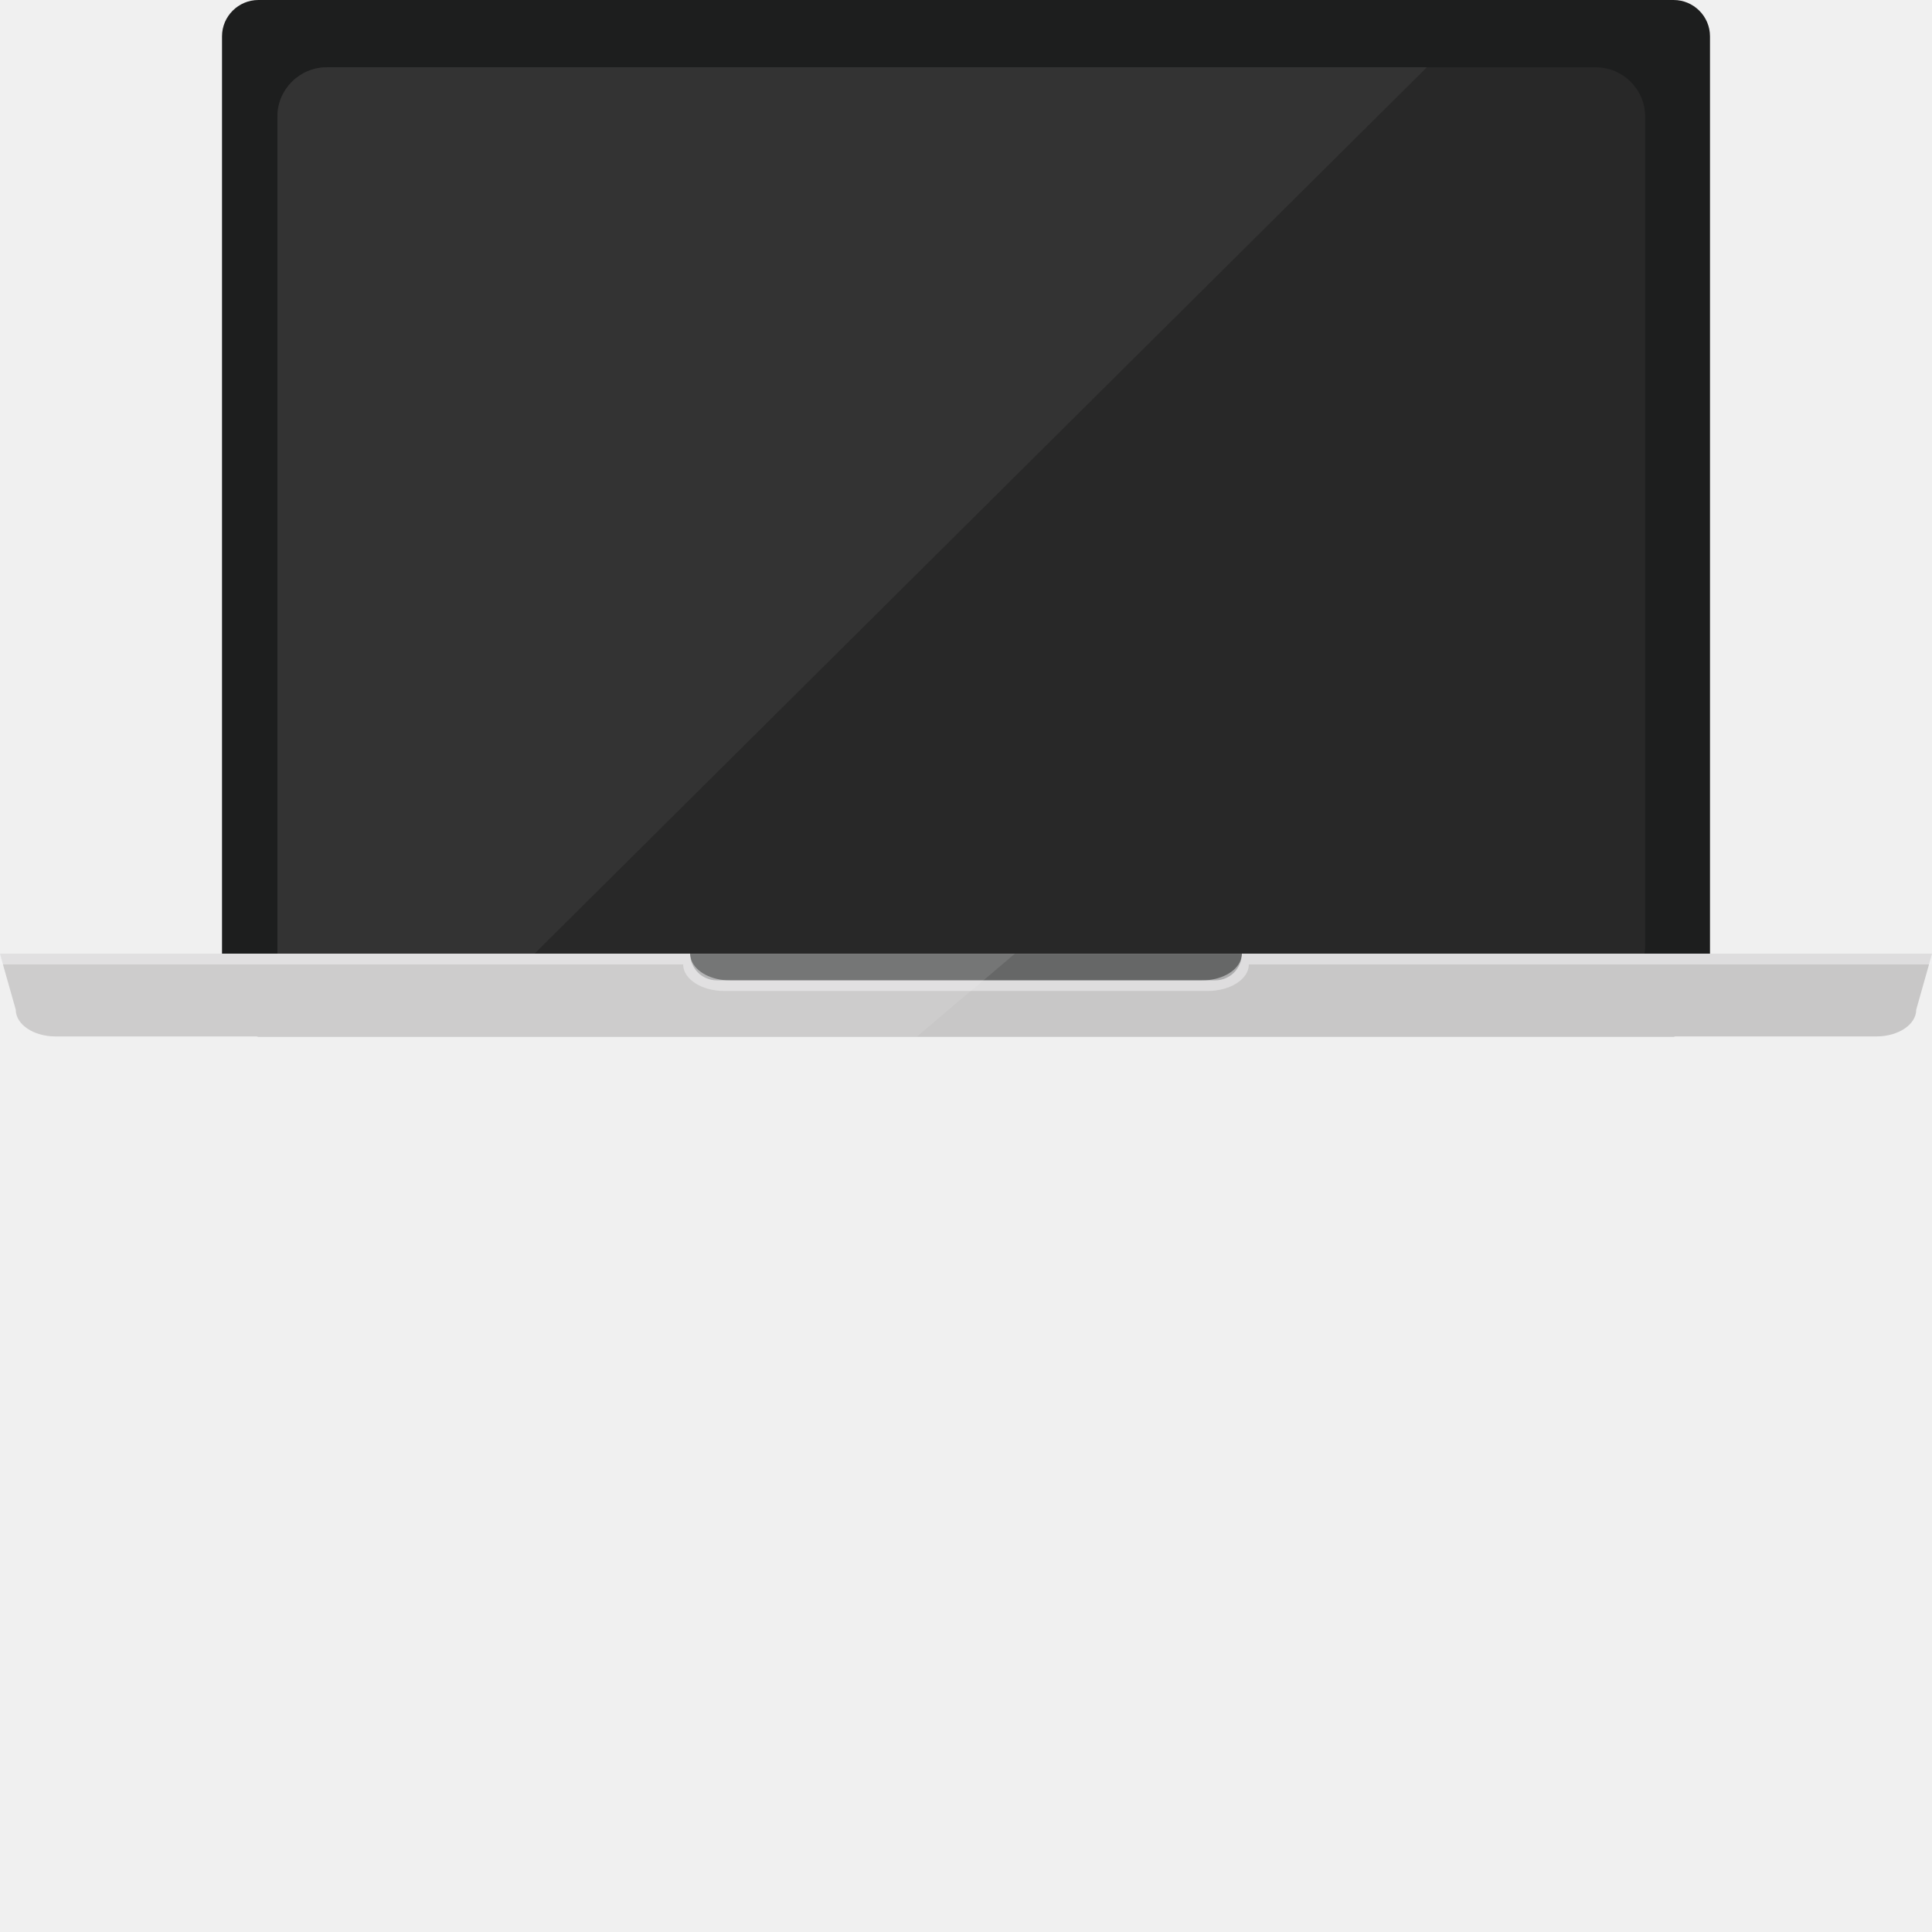
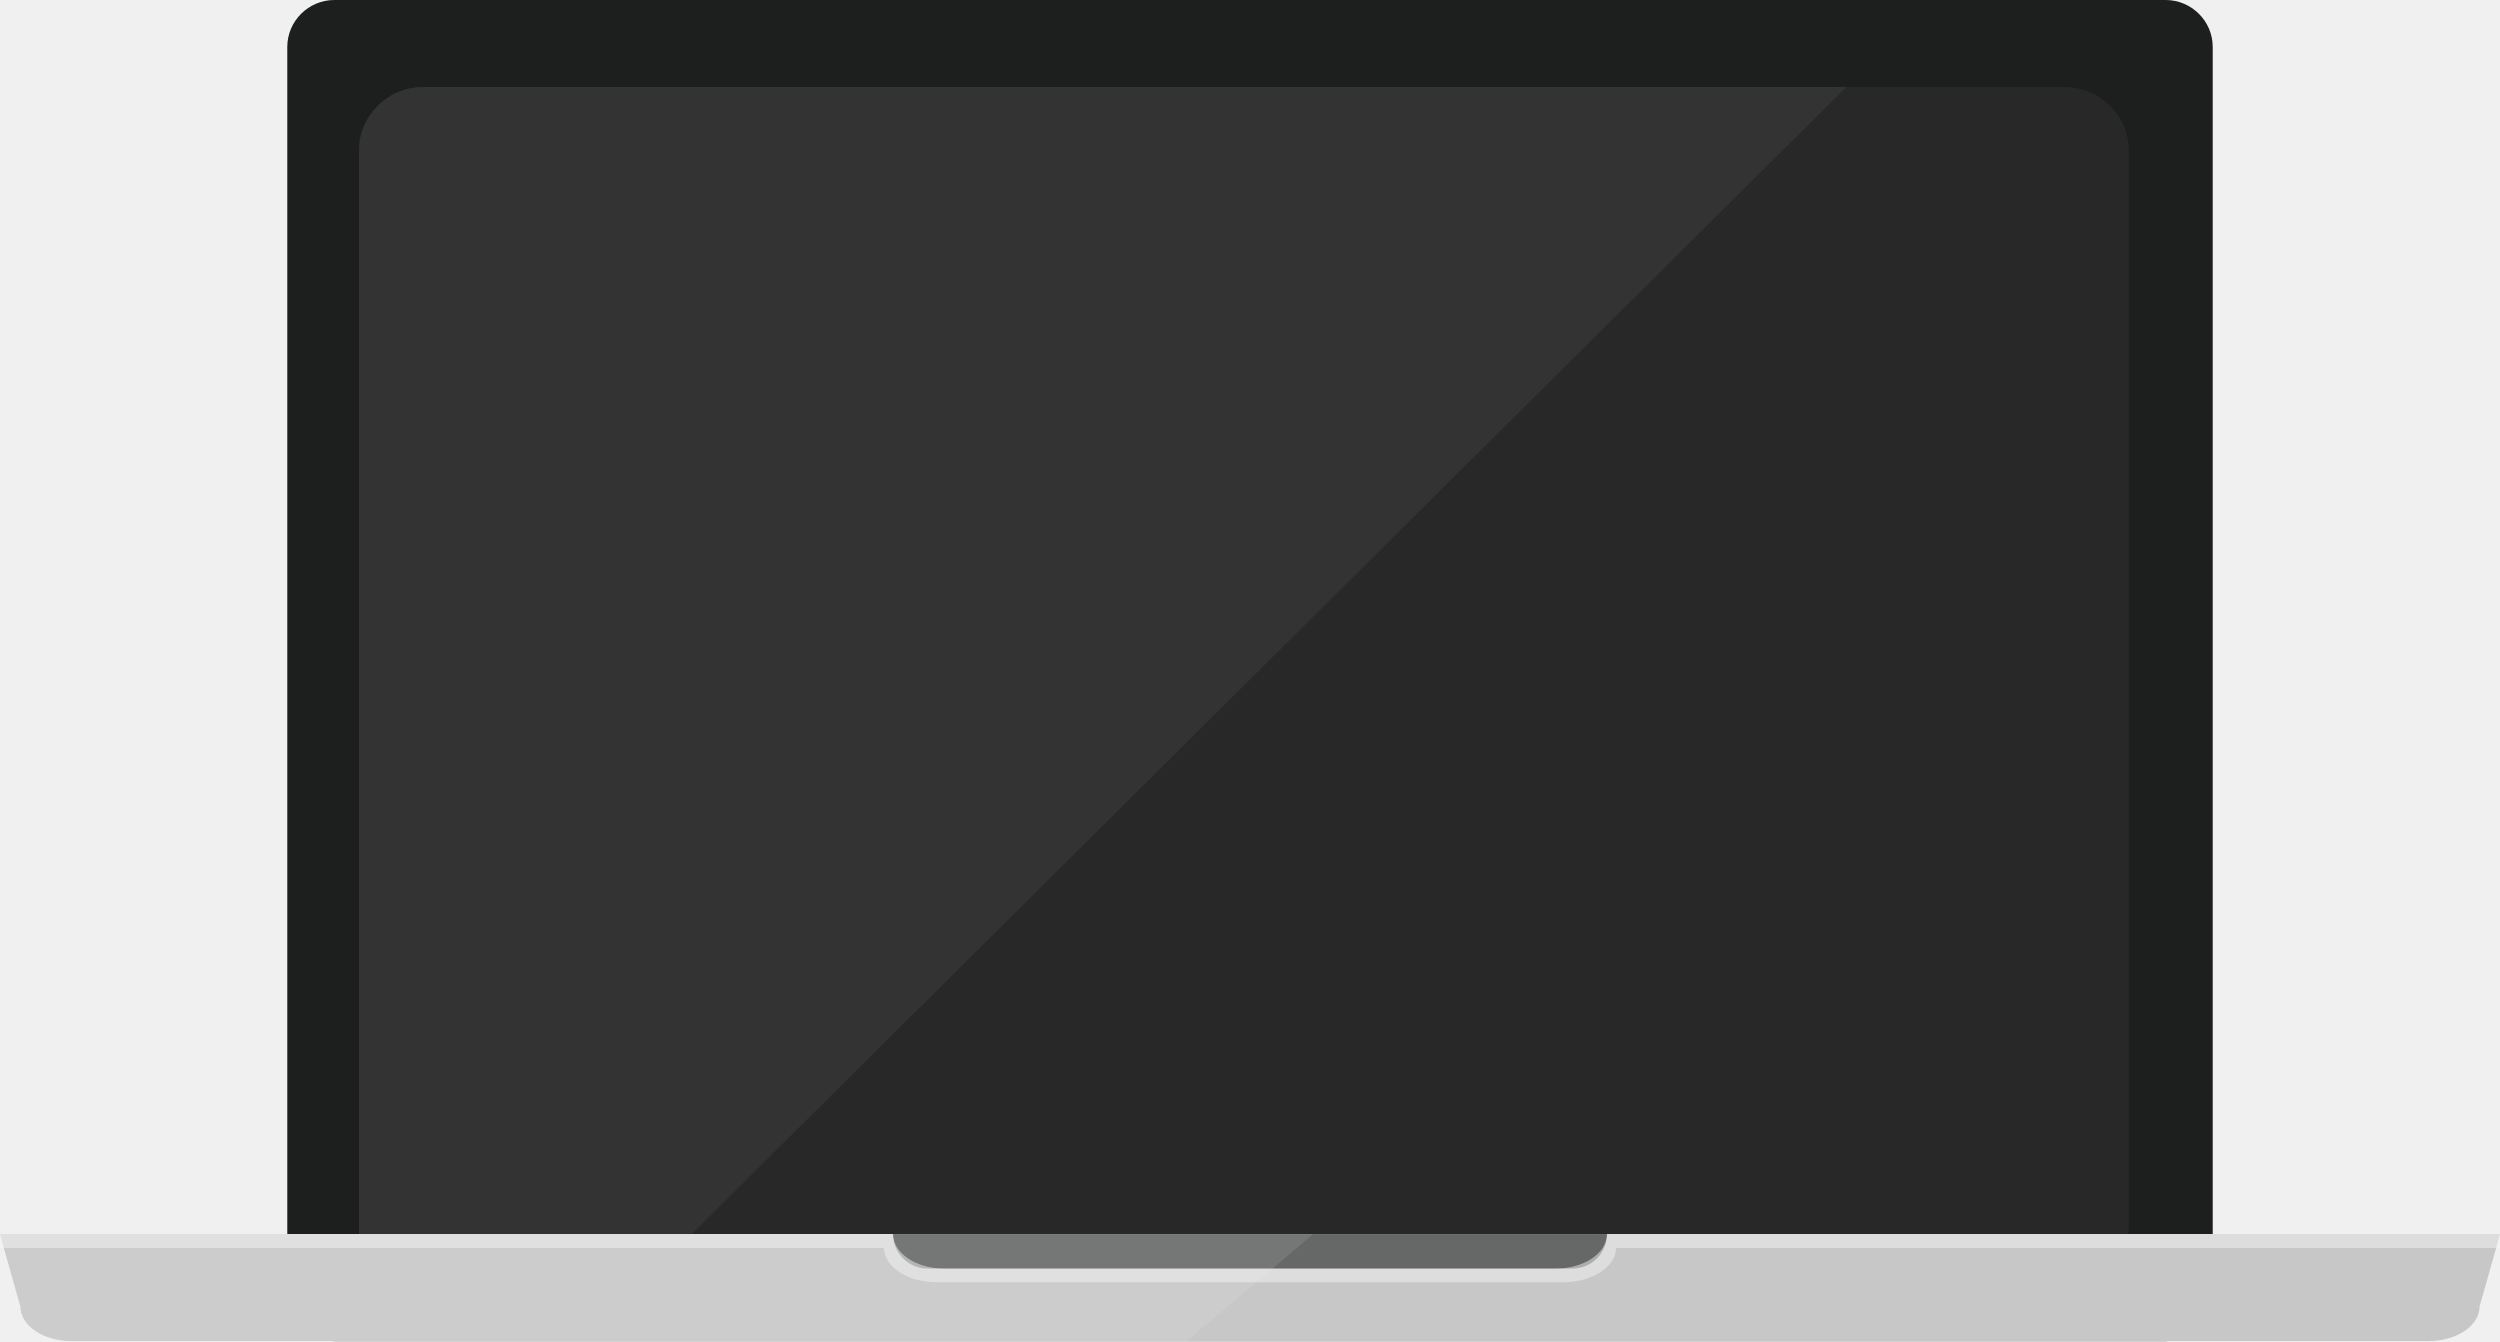
- <svg xmlns="http://www.w3.org/2000/svg" height="800px" width="800px" version="1.1" id="_x34_" viewBox="0 0 512 512" xml:space="preserve">
+ <svg xmlns="http://www.w3.org/2000/svg" version="1.1" id="_x34_" xml:space="preserve" viewBox="0 0 512 274.66">
  <g>
    <path style="fill:#1D1E1E;" d="M453.166,9.634v255.394c0,5.271-4.363,9.634-9.634,9.634H68.469c-5.272,0-9.634-4.363-9.634-9.634   V9.634C58.835,4.302,63.197,0,68.469,0h375.063C448.803,0,453.166,4.302,453.166,9.634z" />
    <polygon style="fill:#9F9E9F;" points="231.451,60.172 231.454,60.185 231.454,60.172  " />
    <polygon style="opacity:0.3;fill:#F4F4F5;" points="231.454,63.523 232.25,63.523 231.454,60.185  " />
    <g>
      <path style="fill:#282828;" d="M435.973,30.841v219.851c0,7.167-5.878,13.004-13.094,13.004H86.623    c-0.99,0-1.921-0.115-2.852-0.347c-5.877-1.271-10.242-6.473-10.242-12.657V30.841c0-7.166,5.877-13.004,13.094-13.004h336.256    C430.095,17.837,435.973,23.674,435.973,30.841z" />
      <path style="fill:#333333;" d="M378.126,17.837L130.968,263.349h-55.17c-1.222,0-2.269-1.04-2.269-2.312V30.841    c0-7.166,5.877-13.004,13.094-13.004H378.126z" />
    </g>
    <path style="fill:#C8C7C7;" d="M512,252.728l-0.788,2.848l-3.393,11.997c0,3.938-4.726,7.089-10.543,7.089H14.724   c-5.817,0-10.543-3.151-10.543-7.089l-2.666-9.392l-1.454-5.211L0,252.728H512z" />
    <path style="fill:#666767;" d="M329.112,252.733L329.112,252.733c0,3.905-3.166,7.071-7.071,7.071H189.959   c-3.905,0-7.071-3.166-7.071-7.071l0,0H329.112z" />
    <path style="opacity:0.5;fill:#F4F4F5;" d="M512,252.728v2.848H330.952c0,3.878-4.847,7.029-10.846,7.029H191.894   c-5.999,0-10.846-3.151-10.846-7.029H0v-2.848h182.866c0,0.616,0.204,1.165,0.352,1.733c1.154,3.085,5.273,5.356,10.252,5.356   h125.061c4.979,0,9.098-2.271,10.251-5.356c0.147-0.569,0.352-1.117,0.352-1.733H512z" />
    <path style="opacity:0.1;fill:#FFFFFF;" d="M268.967,252.728l-8.362,7.089l-3.332,2.787l-4.241,3.575l-9.997,8.483H14.724   c-5.817,0-10.543-3.151-10.543-7.089l-2.666-9.392l-1.454-5.211L0,252.728H268.967z" />
  </g>
</svg>
